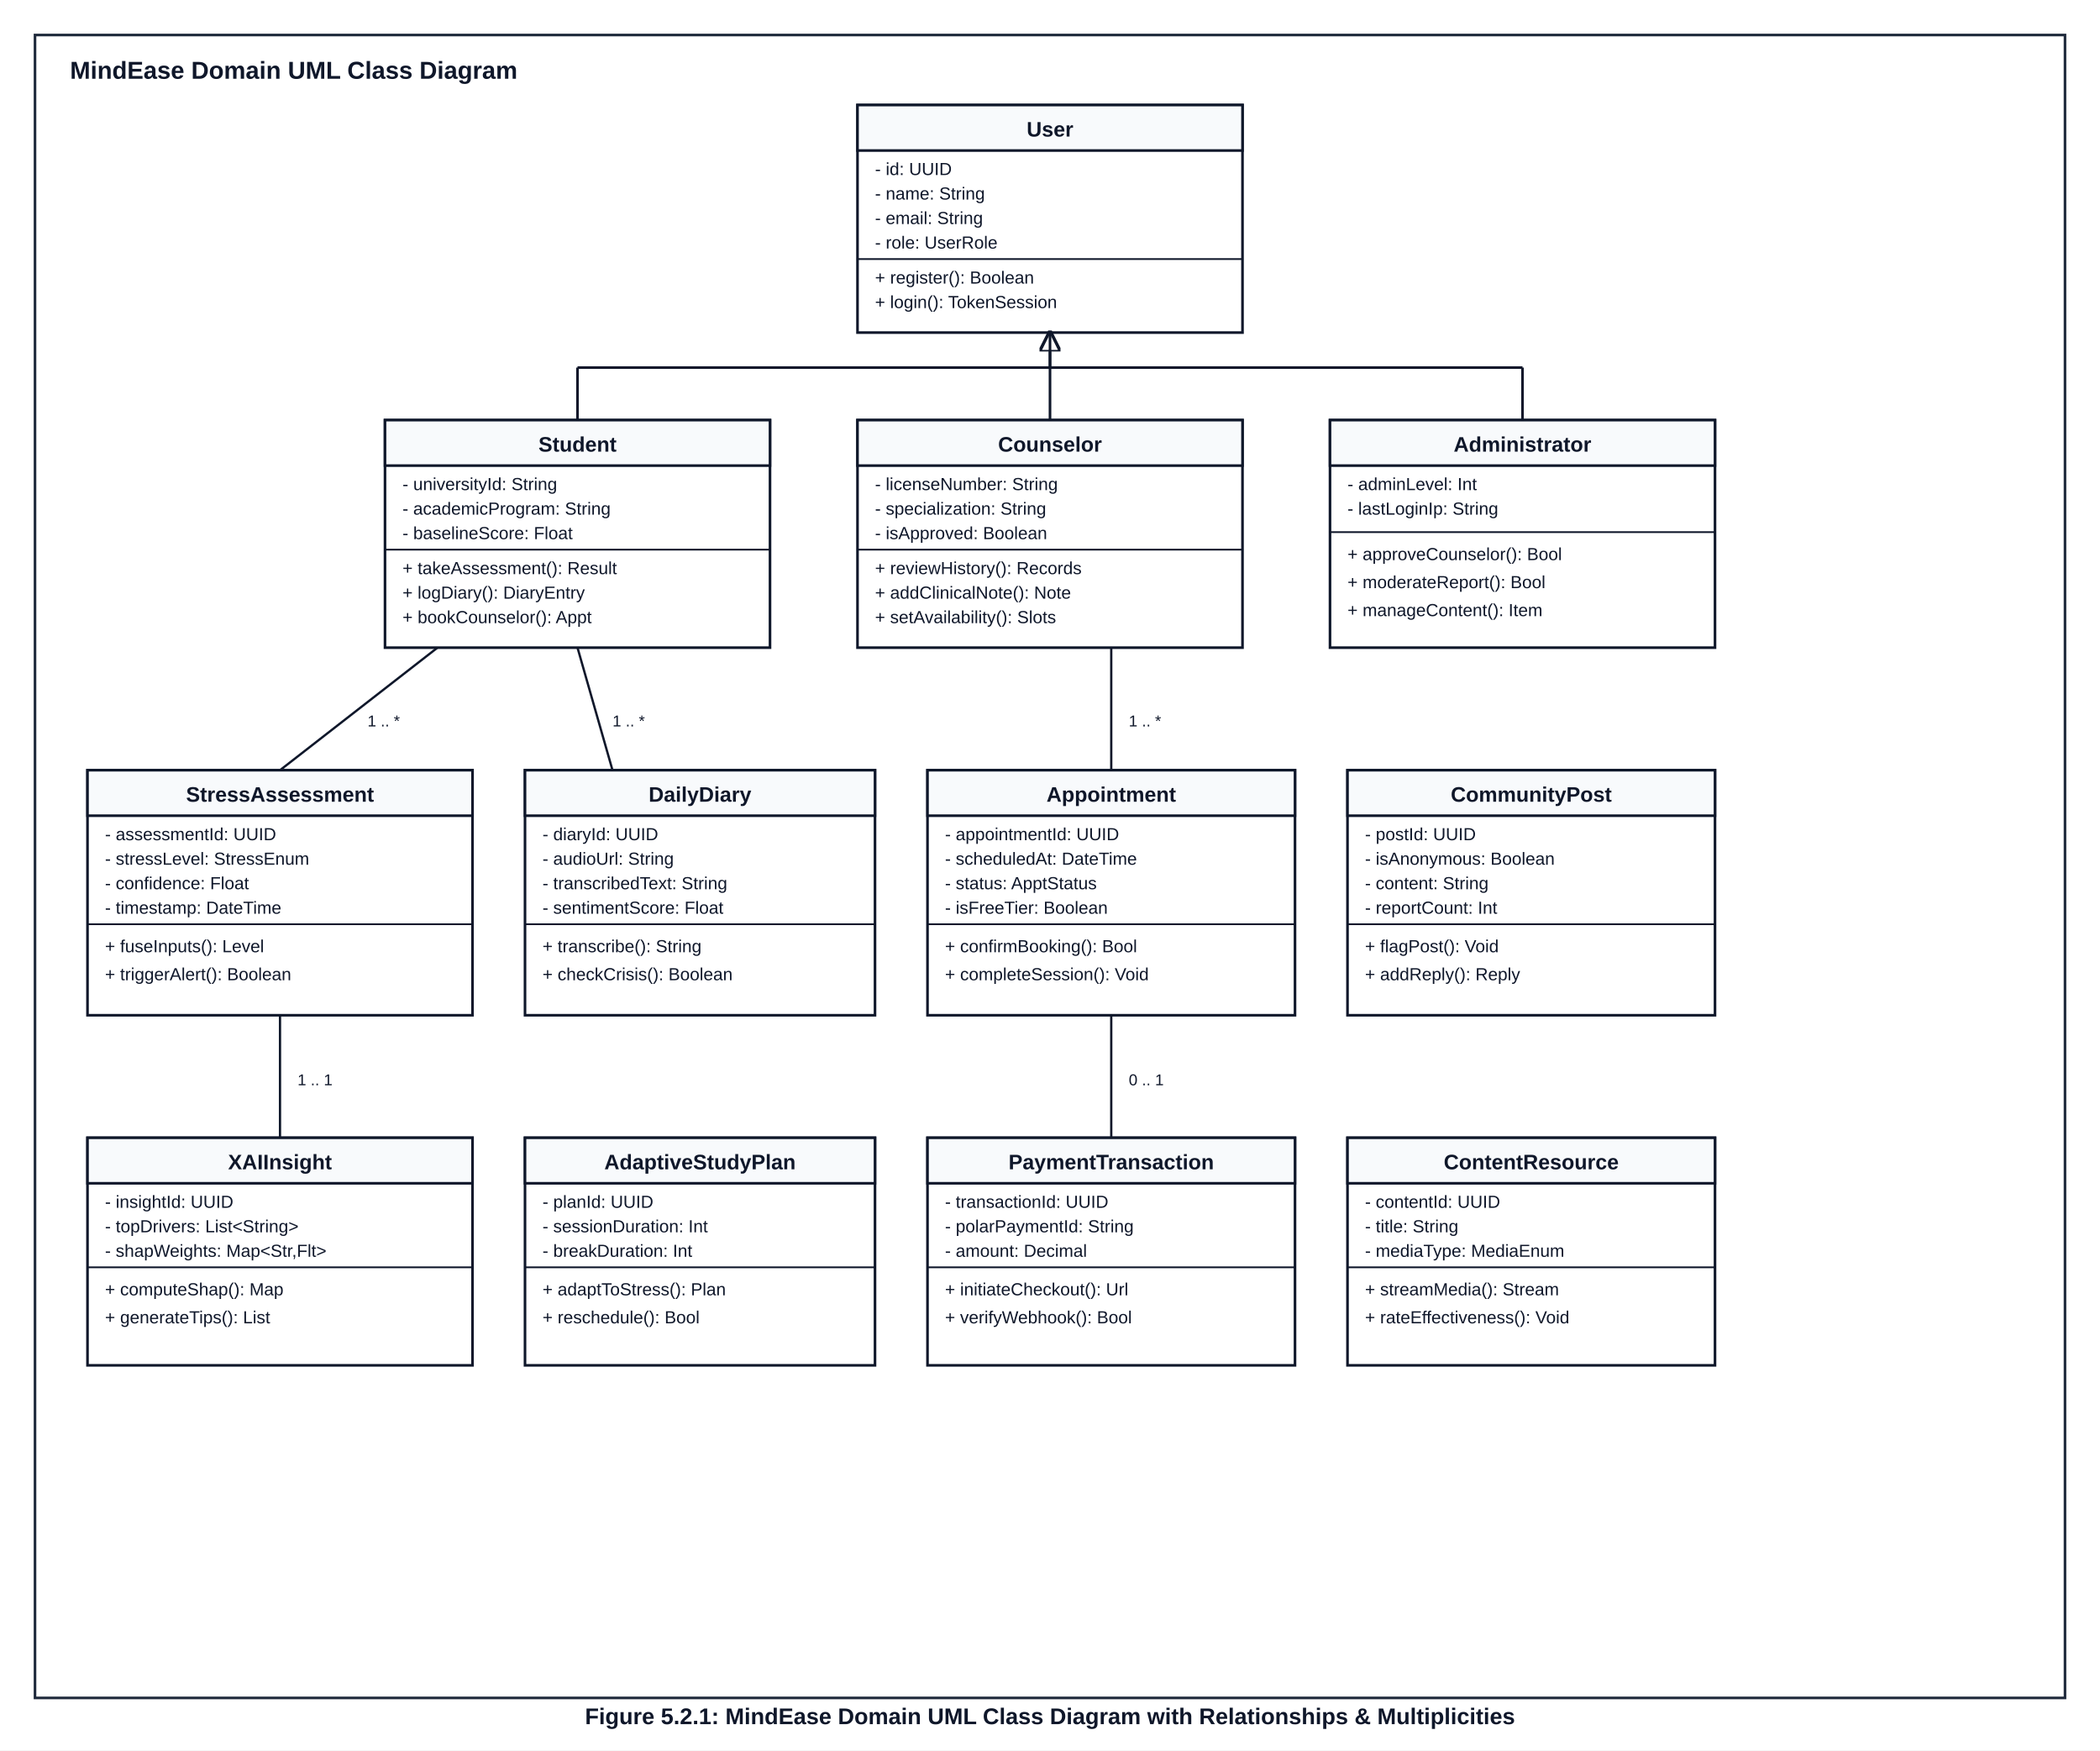
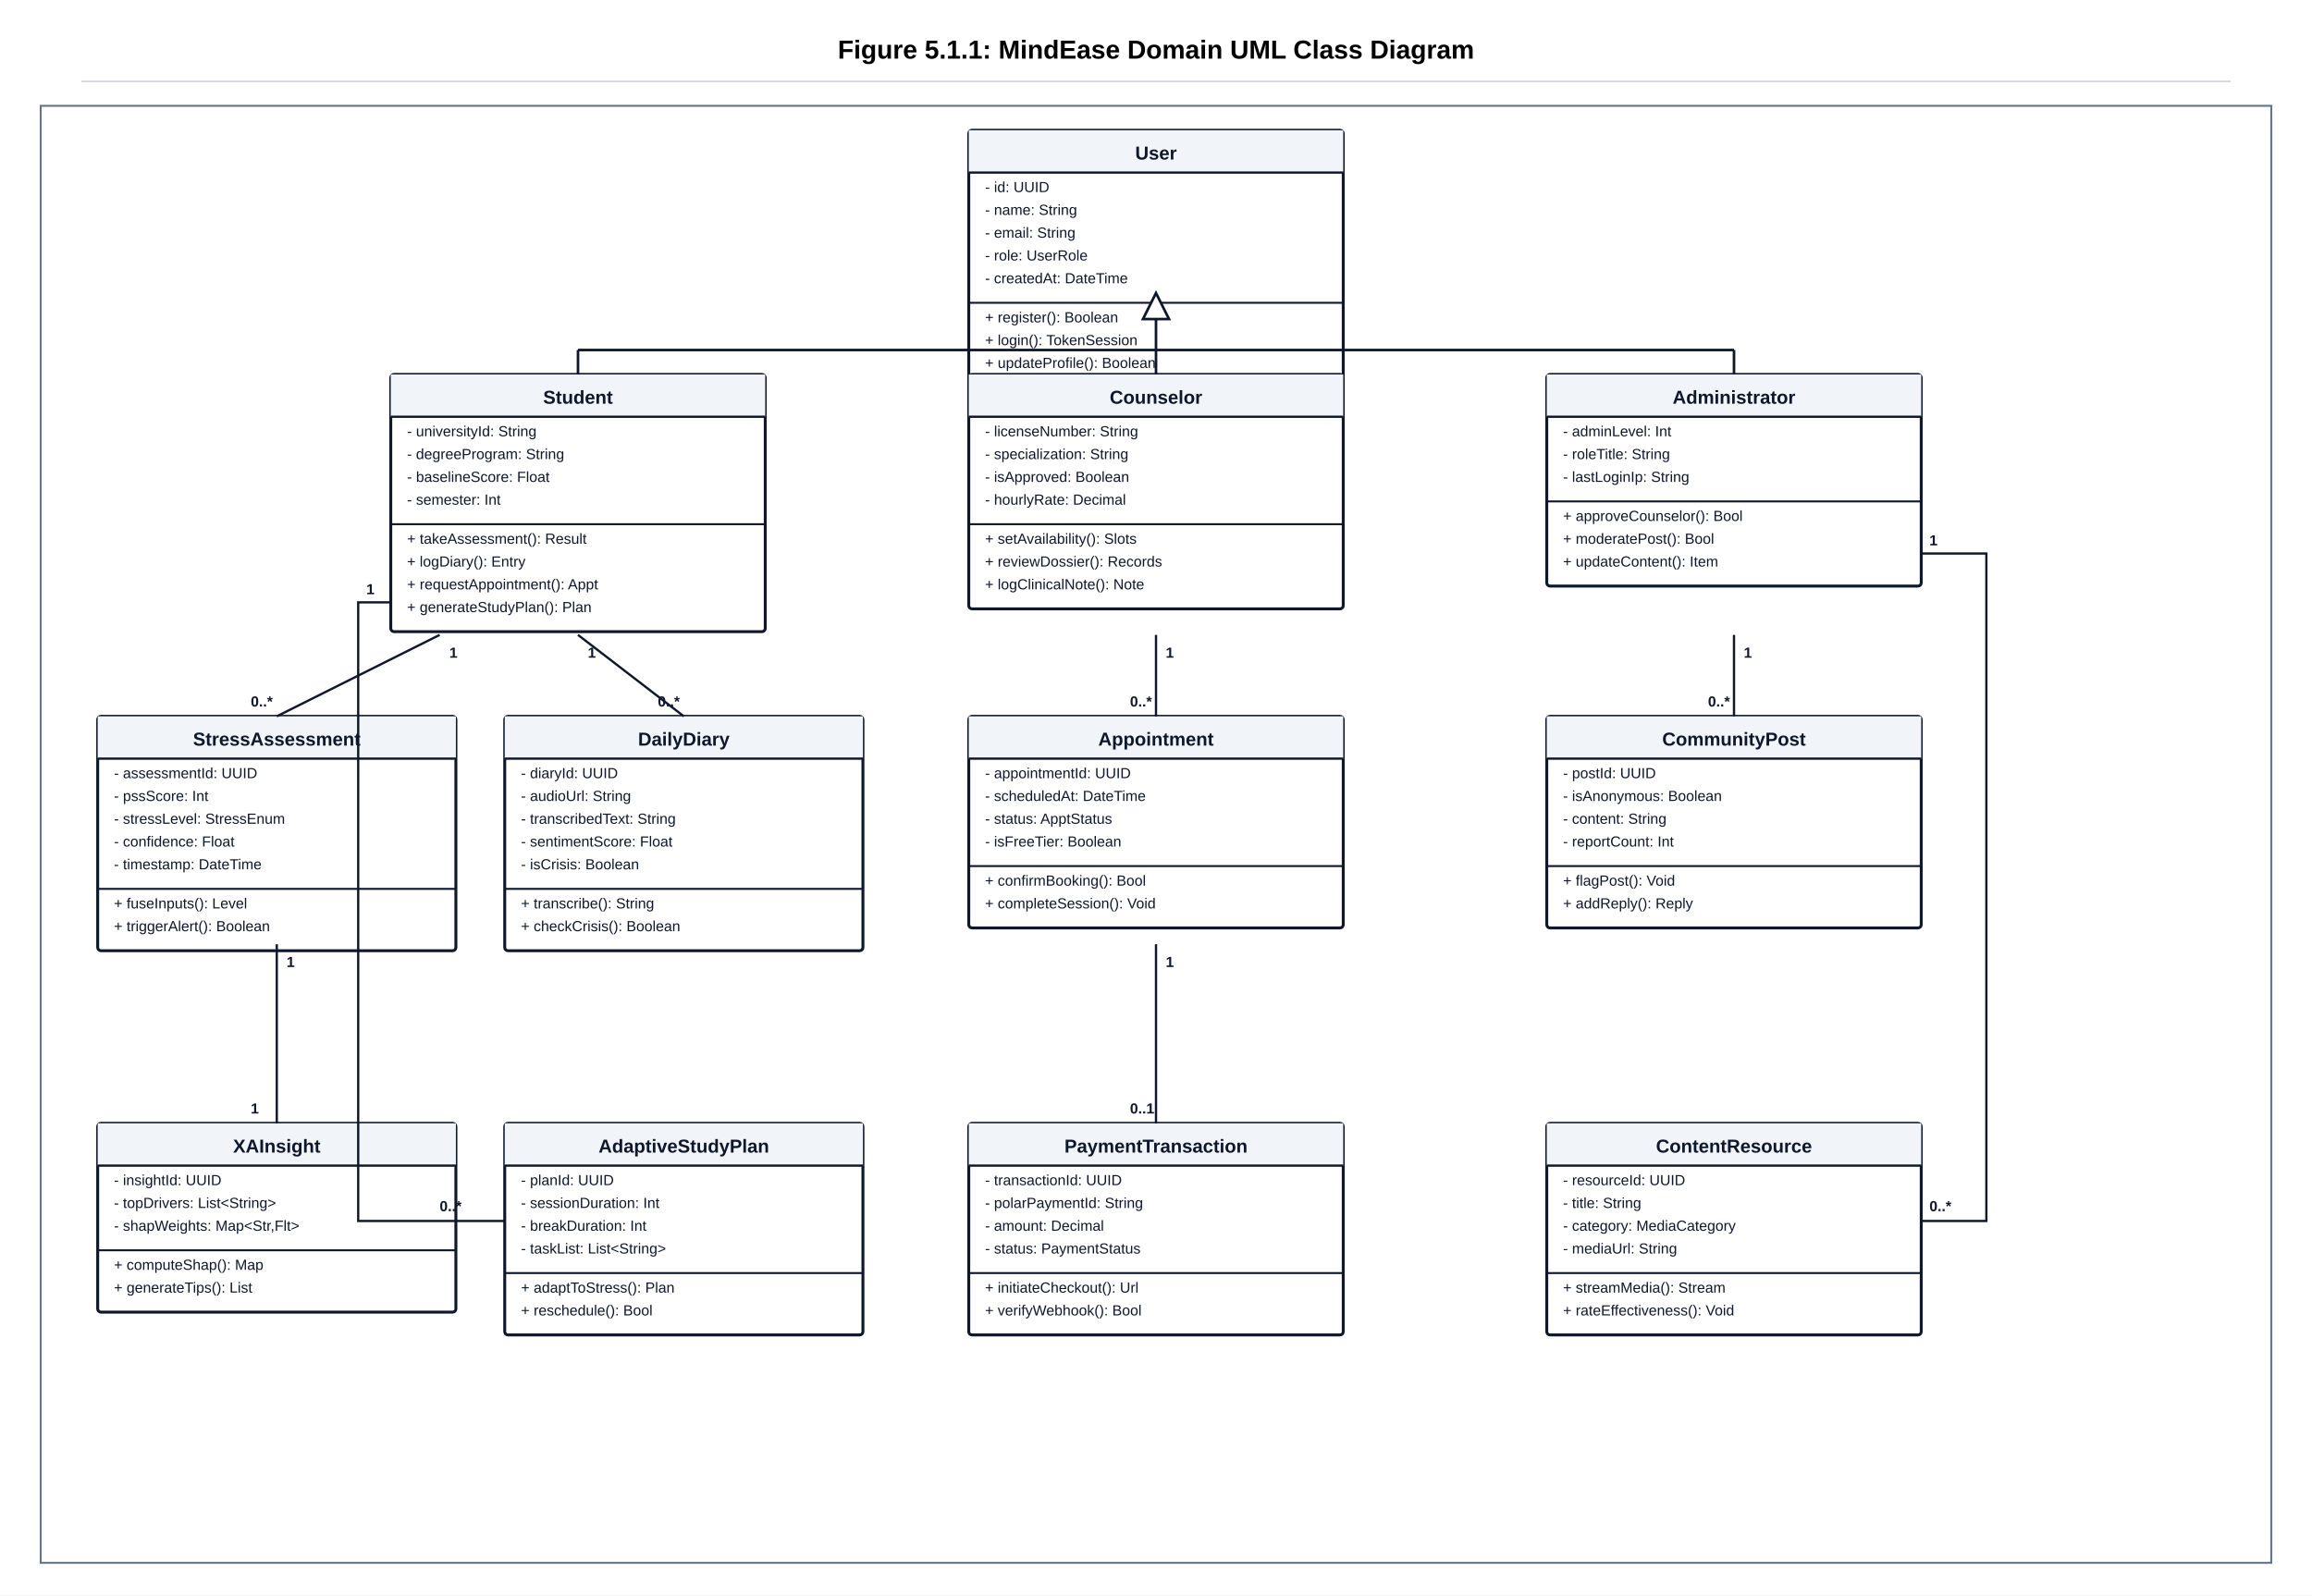
- <svg xmlns="http://www.w3.org/2000/svg" width="1200" height="1000" viewBox="0 0 1200 1000">
-   <defs>
-     <marker id="inheritance" viewBox="0 0 10 10" refX="9" refY="5" markerWidth="8" markerHeight="8" orient="auto">
-       <path d="M 0 0 L 10 5 L 0 10 z" fill="#ffffff" stroke="#0f172a" stroke-width="1.5" />
-     </marker>
-     <marker id="arrow" viewBox="0 0 10 10" refX="9" refY="5" markerWidth="6" markerHeight="6" orient="auto">
-       <path d="M 0 0 L 10 5 L 0 10 z" fill="#0f172a" />
-     </marker>
-   </defs>
-   <rect width="1200" height="1000" fill="#ffffff" />
-   <rect x="20" y="20" width="1160" height="950" fill="none" stroke="#1e293b" stroke-width="1.5" />
-   <text x="40" y="45" font-family="Arial, sans-serif" font-size="14" font-weight="bold" fill="#0f172a">MindEase Domain UML Class Diagram</text>
-   <rect x="490" y="60" width="220" height="130" fill="#ffffff" stroke="#0f172a" stroke-width="1.5" />
-   <rect x="490" y="60" width="220" height="26" fill="#f8fafc" stroke="#0f172a" stroke-width="1.5" />
-   <text x="600" y="78" font-family="Arial, sans-serif" font-size="12" font-weight="bold" fill="#0f172a" text-anchor="middle">User</text>
-   <text x="500" y="100" font-family="Arial, sans-serif" font-size="10" fill="#0f172a">- id: UUID</text>
-   <text x="500" y="114" font-family="Arial, sans-serif" font-size="10" fill="#0f172a">- name: String</text>
-   <text x="500" y="128" font-family="Arial, sans-serif" font-size="10" fill="#0f172a">- email: String</text>
-   <text x="500" y="142" font-family="Arial, sans-serif" font-size="10" fill="#0f172a">- role: UserRole</text>
-   <line x1="490" y1="148" x2="710" y2="148" stroke="#0f172a" stroke-width="1" />
-   <text x="500" y="162" font-family="Arial, sans-serif" font-size="10" fill="#0f172a">+ register(): Boolean</text>
-   <text x="500" y="176" font-family="Arial, sans-serif" font-size="10" fill="#0f172a">+ login(): TokenSession</text>
-   <rect x="220" y="240" width="220" height="130" fill="#ffffff" stroke="#0f172a" stroke-width="1.5" />
-   <rect x="220" y="240" width="220" height="26" fill="#f8fafc" stroke="#0f172a" stroke-width="1.5" />
-   <text x="330" y="258" font-family="Arial, sans-serif" font-size="12" font-weight="bold" fill="#0f172a" text-anchor="middle">Student</text>
-   <text x="230" y="280" font-family="Arial, sans-serif" font-size="10" fill="#0f172a">- universityId: String</text>
-   <text x="230" y="294" font-family="Arial, sans-serif" font-size="10" fill="#0f172a">- academicProgram: String</text>
-   <text x="230" y="308" font-family="Arial, sans-serif" font-size="10" fill="#0f172a">- baselineScore: Float</text>
-   <line x1="220" y1="314" x2="440" y2="314" stroke="#0f172a" stroke-width="1" />
-   <text x="230" y="328" font-family="Arial, sans-serif" font-size="10" fill="#0f172a">+ takeAssessment(): Result</text>
-   <text x="230" y="342" font-family="Arial, sans-serif" font-size="10" fill="#0f172a">+ logDiary(): DiaryEntry</text>
-   <text x="230" y="356" font-family="Arial, sans-serif" font-size="10" fill="#0f172a">+ bookCounselor(): Appt</text>
-   <rect x="490" y="240" width="220" height="130" fill="#ffffff" stroke="#0f172a" stroke-width="1.5" />
-   <rect x="490" y="240" width="220" height="26" fill="#f8fafc" stroke="#0f172a" stroke-width="1.5" />
-   <text x="600" y="258" font-family="Arial, sans-serif" font-size="12" font-weight="bold" fill="#0f172a" text-anchor="middle">Counselor</text>
-   <text x="500" y="280" font-family="Arial, sans-serif" font-size="10" fill="#0f172a">- licenseNumber: String</text>
-   <text x="500" y="294" font-family="Arial, sans-serif" font-size="10" fill="#0f172a">- specialization: String</text>
-   <text x="500" y="308" font-family="Arial, sans-serif" font-size="10" fill="#0f172a">- isApproved: Boolean</text>
-   <line x1="490" y1="314" x2="710" y2="314" stroke="#0f172a" stroke-width="1" />
-   <text x="500" y="328" font-family="Arial, sans-serif" font-size="10" fill="#0f172a">+ reviewHistory(): Records</text>
-   <text x="500" y="342" font-family="Arial, sans-serif" font-size="10" fill="#0f172a">+ addClinicalNote(): Note</text>
-   <text x="500" y="356" font-family="Arial, sans-serif" font-size="10" fill="#0f172a">+ setAvailability(): Slots</text>
-   <rect x="760" y="240" width="220" height="130" fill="#ffffff" stroke="#0f172a" stroke-width="1.5" />
-   <rect x="760" y="240" width="220" height="26" fill="#f8fafc" stroke="#0f172a" stroke-width="1.5" />
-   <text x="870" y="258" font-family="Arial, sans-serif" font-size="12" font-weight="bold" fill="#0f172a" text-anchor="middle">Administrator</text>
-   <text x="770" y="280" font-family="Arial, sans-serif" font-size="10" fill="#0f172a">- adminLevel: Int</text>
-   <text x="770" y="294" font-family="Arial, sans-serif" font-size="10" fill="#0f172a">- lastLoginIp: String</text>
-   <line x1="760" y1="304" x2="980" y2="304" stroke="#0f172a" stroke-width="1" />
-   <text x="770" y="320" font-family="Arial, sans-serif" font-size="10" fill="#0f172a">+ approveCounselor(): Bool</text>
-   <text x="770" y="336" font-family="Arial, sans-serif" font-size="10" fill="#0f172a">+ moderateReport(): Bool</text>
-   <text x="770" y="352" font-family="Arial, sans-serif" font-size="10" fill="#0f172a">+ manageContent(): Item</text>
-   <line x1="330" y1="240" x2="330" y2="210" stroke="#0f172a" stroke-width="1.5" />
-   <line x1="330" y1="210" x2="600" y2="210" stroke="#0f172a" stroke-width="1.5" />
-   <line x1="600" y1="210" x2="600" y2="190" stroke="#0f172a" stroke-width="1.5" marker-end="url(#inheritance)" />
-   <line x1="600" y1="240" x2="600" y2="190" stroke="#0f172a" stroke-width="1.5" />
-   <line x1="870" y1="240" x2="870" y2="210" stroke="#0f172a" stroke-width="1.5" />
-   <line x1="870" y1="210" x2="600" y2="210" stroke="#0f172a" stroke-width="1.5" />
-   <rect x="50" y="440" width="220" height="140" fill="#ffffff" stroke="#0f172a" stroke-width="1.5" />
-   <rect x="50" y="440" width="220" height="26" fill="#f8fafc" stroke="#0f172a" stroke-width="1.5" />
-   <text x="160" y="458" font-family="Arial, sans-serif" font-size="12" font-weight="bold" fill="#0f172a" text-anchor="middle">StressAssessment</text>
-   <text x="60" y="480" font-family="Arial, sans-serif" font-size="10" fill="#0f172a">- assessmentId: UUID</text>
-   <text x="60" y="494" font-family="Arial, sans-serif" font-size="10" fill="#0f172a">- stressLevel: StressEnum</text>
-   <text x="60" y="508" font-family="Arial, sans-serif" font-size="10" fill="#0f172a">- confidence: Float</text>
-   <text x="60" y="522" font-family="Arial, sans-serif" font-size="10" fill="#0f172a">- timestamp: DateTime</text>
-   <line x1="50" y1="528" x2="270" y2="528" stroke="#0f172a" stroke-width="1" />
-   <text x="60" y="544" font-family="Arial, sans-serif" font-size="10" fill="#0f172a">+ fuseInputs(): Level</text>
-   <text x="60" y="560" font-family="Arial, sans-serif" font-size="10" fill="#0f172a">+ triggerAlert(): Boolean</text>
-   <rect x="50" y="650" width="220" height="130" fill="#ffffff" stroke="#0f172a" stroke-width="1.5" />
-   <rect x="50" y="650" width="220" height="26" fill="#f8fafc" stroke="#0f172a" stroke-width="1.5" />
-   <text x="160" y="668" font-family="Arial, sans-serif" font-size="12" font-weight="bold" fill="#0f172a" text-anchor="middle">XAIInsight</text>
-   <text x="60" y="690" font-family="Arial, sans-serif" font-size="10" fill="#0f172a">- insightId: UUID</text>
-   <text x="60" y="704" font-family="Arial, sans-serif" font-size="10" fill="#0f172a">- topDrivers: List&lt;String&gt;</text>
-   <text x="60" y="718" font-family="Arial, sans-serif" font-size="10" fill="#0f172a">- shapWeights: Map&lt;Str,Flt&gt;</text>
-   <line x1="50" y1="724" x2="270" y2="724" stroke="#0f172a" stroke-width="1" />
-   <text x="60" y="740" font-family="Arial, sans-serif" font-size="10" fill="#0f172a">+ computeShap(): Map</text>
-   <text x="60" y="756" font-family="Arial, sans-serif" font-size="10" fill="#0f172a">+ generateTips(): List</text>
-   <rect x="300" y="440" width="200" height="140" fill="#ffffff" stroke="#0f172a" stroke-width="1.5" />
-   <rect x="300" y="440" width="200" height="26" fill="#f8fafc" stroke="#0f172a" stroke-width="1.5" />
-   <text x="400" y="458" font-family="Arial, sans-serif" font-size="12" font-weight="bold" fill="#0f172a" text-anchor="middle">DailyDiary</text>
-   <text x="310" y="480" font-family="Arial, sans-serif" font-size="10" fill="#0f172a">- diaryId: UUID</text>
-   <text x="310" y="494" font-family="Arial, sans-serif" font-size="10" fill="#0f172a">- audioUrl: String</text>
-   <text x="310" y="508" font-family="Arial, sans-serif" font-size="10" fill="#0f172a">- transcribedText: String</text>
-   <text x="310" y="522" font-family="Arial, sans-serif" font-size="10" fill="#0f172a">- sentimentScore: Float</text>
-   <line x1="300" y1="528" x2="500" y2="528" stroke="#0f172a" stroke-width="1" />
-   <text x="310" y="544" font-family="Arial, sans-serif" font-size="10" fill="#0f172a">+ transcribe(): String</text>
-   <text x="310" y="560" font-family="Arial, sans-serif" font-size="10" fill="#0f172a">+ checkCrisis(): Boolean</text>
-   <rect x="300" y="650" width="200" height="130" fill="#ffffff" stroke="#0f172a" stroke-width="1.5" />
-   <rect x="300" y="650" width="200" height="26" fill="#f8fafc" stroke="#0f172a" stroke-width="1.5" />
-   <text x="400" y="668" font-family="Arial, sans-serif" font-size="12" font-weight="bold" fill="#0f172a" text-anchor="middle">AdaptiveStudyPlan</text>
-   <text x="310" y="690" font-family="Arial, sans-serif" font-size="10" fill="#0f172a">- planId: UUID</text>
-   <text x="310" y="704" font-family="Arial, sans-serif" font-size="10" fill="#0f172a">- sessionDuration: Int</text>
-   <text x="310" y="718" font-family="Arial, sans-serif" font-size="10" fill="#0f172a">- breakDuration: Int</text>
-   <line x1="300" y1="724" x2="500" y2="724" stroke="#0f172a" stroke-width="1" />
-   <text x="310" y="740" font-family="Arial, sans-serif" font-size="10" fill="#0f172a">+ adaptToStress(): Plan</text>
-   <text x="310" y="756" font-family="Arial, sans-serif" font-size="10" fill="#0f172a">+ reschedule(): Bool</text>
-   <rect x="530" y="440" width="210" height="140" fill="#ffffff" stroke="#0f172a" stroke-width="1.5" />
-   <rect x="530" y="440" width="210" height="26" fill="#f8fafc" stroke="#0f172a" stroke-width="1.5" />
-   <text x="635" y="458" font-family="Arial, sans-serif" font-size="12" font-weight="bold" fill="#0f172a" text-anchor="middle">Appointment</text>
-   <text x="540" y="480" font-family="Arial, sans-serif" font-size="10" fill="#0f172a">- appointmentId: UUID</text>
-   <text x="540" y="494" font-family="Arial, sans-serif" font-size="10" fill="#0f172a">- scheduledAt: DateTime</text>
-   <text x="540" y="508" font-family="Arial, sans-serif" font-size="10" fill="#0f172a">- status: ApptStatus</text>
-   <text x="540" y="522" font-family="Arial, sans-serif" font-size="10" fill="#0f172a">- isFreeTier: Boolean</text>
-   <line x1="530" y1="528" x2="740" y2="528" stroke="#0f172a" stroke-width="1" />
-   <text x="540" y="544" font-family="Arial, sans-serif" font-size="10" fill="#0f172a">+ confirmBooking(): Bool</text>
-   <text x="540" y="560" font-family="Arial, sans-serif" font-size="10" fill="#0f172a">+ completeSession(): Void</text>
-   <rect x="530" y="650" width="210" height="130" fill="#ffffff" stroke="#0f172a" stroke-width="1.5" />
-   <rect x="530" y="650" width="210" height="26" fill="#f8fafc" stroke="#0f172a" stroke-width="1.5" />
-   <text x="635" y="668" font-family="Arial, sans-serif" font-size="12" font-weight="bold" fill="#0f172a" text-anchor="middle">PaymentTransaction</text>
-   <text x="540" y="690" font-family="Arial, sans-serif" font-size="10" fill="#0f172a">- transactionId: UUID</text>
-   <text x="540" y="704" font-family="Arial, sans-serif" font-size="10" fill="#0f172a">- polarPaymentId: String</text>
-   <text x="540" y="718" font-family="Arial, sans-serif" font-size="10" fill="#0f172a">- amount: Decimal</text>
-   <line x1="530" y1="724" x2="740" y2="724" stroke="#0f172a" stroke-width="1" />
-   <text x="540" y="740" font-family="Arial, sans-serif" font-size="10" fill="#0f172a">+ initiateCheckout(): Url</text>
-   <text x="540" y="756" font-family="Arial, sans-serif" font-size="10" fill="#0f172a">+ verifyWebhook(): Bool</text>
-   <rect x="770" y="440" width="210" height="140" fill="#ffffff" stroke="#0f172a" stroke-width="1.5" />
-   <rect x="770" y="440" width="210" height="26" fill="#f8fafc" stroke="#0f172a" stroke-width="1.5" />
-   <text x="875" y="458" font-family="Arial, sans-serif" font-size="12" font-weight="bold" fill="#0f172a" text-anchor="middle">CommunityPost</text>
-   <text x="780" y="480" font-family="Arial, sans-serif" font-size="10" fill="#0f172a">- postId: UUID</text>
-   <text x="780" y="494" font-family="Arial, sans-serif" font-size="10" fill="#0f172a">- isAnonymous: Boolean</text>
-   <text x="780" y="508" font-family="Arial, sans-serif" font-size="10" fill="#0f172a">- content: String</text>
-   <text x="780" y="522" font-family="Arial, sans-serif" font-size="10" fill="#0f172a">- reportCount: Int</text>
-   <line x1="770" y1="528" x2="980" y2="528" stroke="#0f172a" stroke-width="1" />
-   <text x="780" y="544" font-family="Arial, sans-serif" font-size="10" fill="#0f172a">+ flagPost(): Void</text>
-   <text x="780" y="560" font-family="Arial, sans-serif" font-size="10" fill="#0f172a">+ addReply(): Reply</text>
-   <rect x="770" y="650" width="210" height="130" fill="#ffffff" stroke="#0f172a" stroke-width="1.5" />
-   <rect x="770" y="650" width="210" height="26" fill="#f8fafc" stroke="#0f172a" stroke-width="1.5" />
-   <text x="875" y="668" font-family="Arial, sans-serif" font-size="12" font-weight="bold" fill="#0f172a" text-anchor="middle">ContentResource</text>
-   <text x="780" y="690" font-family="Arial, sans-serif" font-size="10" fill="#0f172a">- contentId: UUID</text>
-   <text x="780" y="704" font-family="Arial, sans-serif" font-size="10" fill="#0f172a">- title: String</text>
-   <text x="780" y="718" font-family="Arial, sans-serif" font-size="10" fill="#0f172a">- mediaType: MediaEnum</text>
-   <line x1="770" y1="724" x2="980" y2="724" stroke="#0f172a" stroke-width="1" />
-   <text x="780" y="740" font-family="Arial, sans-serif" font-size="10" fill="#0f172a">+ streamMedia(): Stream</text>
-   <text x="780" y="756" font-family="Arial, sans-serif" font-size="10" fill="#0f172a">+ rateEffectiveness(): Void</text>
-   <line x1="250" y1="370" x2="160" y2="440" stroke="#0f172a" stroke-width="1.3" />
-   <text x="210" y="415" font-family="Arial, sans-serif" font-size="9" fill="#0f172a">1 .. *</text>
-   <line x1="160" y1="580" x2="160" y2="650" stroke="#0f172a" stroke-width="1.3" />
-   <text x="170" y="620" font-family="Arial, sans-serif" font-size="9" fill="#0f172a">1 .. 1</text>
-   <line x1="330" y1="370" x2="350" y2="440" stroke="#0f172a" stroke-width="1.3" />
-   <text x="350" y="415" font-family="Arial, sans-serif" font-size="9" fill="#0f172a">1 .. *</text>
-   <line x1="635" y1="370" x2="635" y2="440" stroke="#0f172a" stroke-width="1.3" />
-   <text x="645" y="415" font-family="Arial, sans-serif" font-size="9" fill="#0f172a">1 .. *</text>
-   <line x1="635" y1="580" x2="635" y2="650" stroke="#0f172a" stroke-width="1.3" />
-   <text x="645" y="620" font-family="Arial, sans-serif" font-size="9" fill="#0f172a">0 .. 1</text>
-   <text x="600.0" y="985" font-family="Arial, sans-serif" font-size="13" font-weight="bold" fill="#0f172a" text-anchor="middle">Figure 5.2.1: MindEase Domain UML Class Diagram with Relationships &amp; Multiplicities</text>
+ <svg xmlns="http://www.w3.org/2000/svg" width="1420" height="980" viewBox="0 0 1420 980">
+   <rect width="1420" height="980" fill="#ffffff" />
+   <text x="710.0" y="36" font-family="Arial, sans-serif" font-size="16" font-weight="bold" fill="#000000" text-anchor="middle">Figure 5.1.1: MindEase Domain UML Class Diagram</text>
+   <line x1="50" y1="50" x2="1370" y2="50" stroke="#d1d5db" stroke-width="1" />
+   <rect x="25" y="65" width="1370" height="895" fill="none" stroke="#64748b" stroke-width="1.2" />
+   <rect x="595" y="80" width="230" height="158" fill="#ffffff" stroke="#0f172a" stroke-width="1.8" rx="2" />
+   <rect x="595" y="80" width="230" height="26" fill="#f1f5f9" />
+   <text x="710.0" y="98" font-family="Arial, sans-serif" font-size="11.5" font-weight="bold" fill="#0f172a" text-anchor="middle">User</text>
+   <line x1="595" y1="106" x2="825" y2="106" stroke="#0f172a" stroke-width="1.4" />
+   <text x="605" y="118" font-family="Arial, sans-serif" font-size="9" fill="#0f172a">- id: UUID</text>
+   <text x="605" y="132" font-family="Arial, sans-serif" font-size="9" fill="#0f172a">- name: String</text>
+   <text x="605" y="146" font-family="Arial, sans-serif" font-size="9" fill="#0f172a">- email: String</text>
+   <text x="605" y="160" font-family="Arial, sans-serif" font-size="9" fill="#0f172a">- role: UserRole</text>
+   <text x="605" y="174" font-family="Arial, sans-serif" font-size="9" fill="#0f172a">- createdAt: DateTime</text>
+   <line x1="595" y1="186" x2="825" y2="186" stroke="#0f172a" stroke-width="1.2" />
+   <text x="605" y="198" font-family="Arial, sans-serif" font-size="9" fill="#0f172a">+ register(): Boolean</text>
+   <text x="605" y="212" font-family="Arial, sans-serif" font-size="9" fill="#0f172a">+ login(): TokenSession</text>
+   <text x="605" y="226" font-family="Arial, sans-serif" font-size="9" fill="#0f172a">+ updateProfile(): Boolean</text>
+   <rect x="240" y="230" width="230" height="158" fill="#ffffff" stroke="#0f172a" stroke-width="1.8" rx="2" />
+   <rect x="240" y="230" width="230" height="26" fill="#f1f5f9" />
+   <text x="355.0" y="248" font-family="Arial, sans-serif" font-size="11.5" font-weight="bold" fill="#0f172a" text-anchor="middle">Student</text>
+   <line x1="240" y1="256" x2="470" y2="256" stroke="#0f172a" stroke-width="1.4" />
+   <text x="250" y="268" font-family="Arial, sans-serif" font-size="9" fill="#0f172a">- universityId: String</text>
+   <text x="250" y="282" font-family="Arial, sans-serif" font-size="9" fill="#0f172a">- degreeProgram: String</text>
+   <text x="250" y="296" font-family="Arial, sans-serif" font-size="9" fill="#0f172a">- baselineScore: Float</text>
+   <text x="250" y="310" font-family="Arial, sans-serif" font-size="9" fill="#0f172a">- semester: Int</text>
+   <line x1="240" y1="322" x2="470" y2="322" stroke="#0f172a" stroke-width="1.2" />
+   <text x="250" y="334" font-family="Arial, sans-serif" font-size="9" fill="#0f172a">+ takeAssessment(): Result</text>
+   <text x="250" y="348" font-family="Arial, sans-serif" font-size="9" fill="#0f172a">+ logDiary(): Entry</text>
+   <text x="250" y="362" font-family="Arial, sans-serif" font-size="9" fill="#0f172a">+ requestAppointment(): Appt</text>
+   <text x="250" y="376" font-family="Arial, sans-serif" font-size="9" fill="#0f172a">+ generateStudyPlan(): Plan</text>
+   <rect x="595" y="230" width="230" height="144" fill="#ffffff" stroke="#0f172a" stroke-width="1.8" rx="2" />
+   <rect x="595" y="230" width="230" height="26" fill="#f1f5f9" />
+   <text x="710.0" y="248" font-family="Arial, sans-serif" font-size="11.5" font-weight="bold" fill="#0f172a" text-anchor="middle">Counselor</text>
+   <line x1="595" y1="256" x2="825" y2="256" stroke="#0f172a" stroke-width="1.4" />
+   <text x="605" y="268" font-family="Arial, sans-serif" font-size="9" fill="#0f172a">- licenseNumber: String</text>
+   <text x="605" y="282" font-family="Arial, sans-serif" font-size="9" fill="#0f172a">- specialization: String</text>
+   <text x="605" y="296" font-family="Arial, sans-serif" font-size="9" fill="#0f172a">- isApproved: Boolean</text>
+   <text x="605" y="310" font-family="Arial, sans-serif" font-size="9" fill="#0f172a">- hourlyRate: Decimal</text>
+   <line x1="595" y1="322" x2="825" y2="322" stroke="#0f172a" stroke-width="1.2" />
+   <text x="605" y="334" font-family="Arial, sans-serif" font-size="9" fill="#0f172a">+ setAvailability(): Slots</text>
+   <text x="605" y="348" font-family="Arial, sans-serif" font-size="9" fill="#0f172a">+ reviewDossier(): Records</text>
+   <text x="605" y="362" font-family="Arial, sans-serif" font-size="9" fill="#0f172a">+ logClinicalNote(): Note</text>
+   <rect x="950" y="230" width="230" height="130" fill="#ffffff" stroke="#0f172a" stroke-width="1.8" rx="2" />
+   <rect x="950" y="230" width="230" height="26" fill="#f1f5f9" />
+   <text x="1065.0" y="248" font-family="Arial, sans-serif" font-size="11.5" font-weight="bold" fill="#0f172a" text-anchor="middle">Administrator</text>
+   <line x1="950" y1="256" x2="1180" y2="256" stroke="#0f172a" stroke-width="1.4" />
+   <text x="960" y="268" font-family="Arial, sans-serif" font-size="9" fill="#0f172a">- adminLevel: Int</text>
+   <text x="960" y="282" font-family="Arial, sans-serif" font-size="9" fill="#0f172a">- roleTitle: String</text>
+   <text x="960" y="296" font-family="Arial, sans-serif" font-size="9" fill="#0f172a">- lastLoginIp: String</text>
+   <line x1="950" y1="308" x2="1180" y2="308" stroke="#0f172a" stroke-width="1.2" />
+   <text x="960" y="320" font-family="Arial, sans-serif" font-size="9" fill="#0f172a">+ approveCounselor(): Bool</text>
+   <text x="960" y="334" font-family="Arial, sans-serif" font-size="9" fill="#0f172a">+ moderatePost(): Bool</text>
+   <text x="960" y="348" font-family="Arial, sans-serif" font-size="9" fill="#0f172a">+ updateContent(): Item</text>
+   <polygon points="710,180 702,196 718,196" fill="#ffffff" stroke="#0f172a" stroke-width="1.6" />
+   <line x1="710" y1="196" x2="710" y2="215" stroke="#0f172a" stroke-width="1.6" />
+   <line x1="355" y1="215" x2="1065" y2="215" stroke="#0f172a" stroke-width="1.6" />
+   <line x1="355" y1="215" x2="355" y2="230" stroke="#0f172a" stroke-width="1.6" />
+   <line x1="710" y1="215" x2="710" y2="230" stroke="#0f172a" stroke-width="1.6" />
+   <line x1="1065" y1="215" x2="1065" y2="230" stroke="#0f172a" stroke-width="1.6" />
+   <rect x="60" y="440" width="220" height="144" fill="#ffffff" stroke="#0f172a" stroke-width="1.8" rx="2" />
+   <rect x="60" y="440" width="220" height="26" fill="#f1f5f9" />
+   <text x="170.0" y="458" font-family="Arial, sans-serif" font-size="11.5" font-weight="bold" fill="#0f172a" text-anchor="middle">StressAssessment</text>
+   <line x1="60" y1="466" x2="280" y2="466" stroke="#0f172a" stroke-width="1.4" />
+   <text x="70" y="478" font-family="Arial, sans-serif" font-size="9" fill="#0f172a">- assessmentId: UUID</text>
+   <text x="70" y="492" font-family="Arial, sans-serif" font-size="9" fill="#0f172a">- pssScore: Int</text>
+   <text x="70" y="506" font-family="Arial, sans-serif" font-size="9" fill="#0f172a">- stressLevel: StressEnum</text>
+   <text x="70" y="520" font-family="Arial, sans-serif" font-size="9" fill="#0f172a">- confidence: Float</text>
+   <text x="70" y="534" font-family="Arial, sans-serif" font-size="9" fill="#0f172a">- timestamp: DateTime</text>
+   <line x1="60" y1="546" x2="280" y2="546" stroke="#0f172a" stroke-width="1.2" />
+   <text x="70" y="558" font-family="Arial, sans-serif" font-size="9" fill="#0f172a">+ fuseInputs(): Level</text>
+   <text x="70" y="572" font-family="Arial, sans-serif" font-size="9" fill="#0f172a">+ triggerAlert(): Boolean</text>
+   <rect x="310" y="440" width="220" height="144" fill="#ffffff" stroke="#0f172a" stroke-width="1.8" rx="2" />
+   <rect x="310" y="440" width="220" height="26" fill="#f1f5f9" />
+   <text x="420.0" y="458" font-family="Arial, sans-serif" font-size="11.5" font-weight="bold" fill="#0f172a" text-anchor="middle">DailyDiary</text>
+   <line x1="310" y1="466" x2="530" y2="466" stroke="#0f172a" stroke-width="1.4" />
+   <text x="320" y="478" font-family="Arial, sans-serif" font-size="9" fill="#0f172a">- diaryId: UUID</text>
+   <text x="320" y="492" font-family="Arial, sans-serif" font-size="9" fill="#0f172a">- audioUrl: String</text>
+   <text x="320" y="506" font-family="Arial, sans-serif" font-size="9" fill="#0f172a">- transcribedText: String</text>
+   <text x="320" y="520" font-family="Arial, sans-serif" font-size="9" fill="#0f172a">- sentimentScore: Float</text>
+   <text x="320" y="534" font-family="Arial, sans-serif" font-size="9" fill="#0f172a">- isCrisis: Boolean</text>
+   <line x1="310" y1="546" x2="530" y2="546" stroke="#0f172a" stroke-width="1.2" />
+   <text x="320" y="558" font-family="Arial, sans-serif" font-size="9" fill="#0f172a">+ transcribe(): String</text>
+   <text x="320" y="572" font-family="Arial, sans-serif" font-size="9" fill="#0f172a">+ checkCrisis(): Boolean</text>
+   <rect x="595" y="440" width="230" height="130" fill="#ffffff" stroke="#0f172a" stroke-width="1.8" rx="2" />
+   <rect x="595" y="440" width="230" height="26" fill="#f1f5f9" />
+   <text x="710.0" y="458" font-family="Arial, sans-serif" font-size="11.5" font-weight="bold" fill="#0f172a" text-anchor="middle">Appointment</text>
+   <line x1="595" y1="466" x2="825" y2="466" stroke="#0f172a" stroke-width="1.4" />
+   <text x="605" y="478" font-family="Arial, sans-serif" font-size="9" fill="#0f172a">- appointmentId: UUID</text>
+   <text x="605" y="492" font-family="Arial, sans-serif" font-size="9" fill="#0f172a">- scheduledAt: DateTime</text>
+   <text x="605" y="506" font-family="Arial, sans-serif" font-size="9" fill="#0f172a">- status: ApptStatus</text>
+   <text x="605" y="520" font-family="Arial, sans-serif" font-size="9" fill="#0f172a">- isFreeTier: Boolean</text>
+   <line x1="595" y1="532" x2="825" y2="532" stroke="#0f172a" stroke-width="1.2" />
+   <text x="605" y="544" font-family="Arial, sans-serif" font-size="9" fill="#0f172a">+ confirmBooking(): Bool</text>
+   <text x="605" y="558" font-family="Arial, sans-serif" font-size="9" fill="#0f172a">+ completeSession(): Void</text>
+   <rect x="950" y="440" width="230" height="130" fill="#ffffff" stroke="#0f172a" stroke-width="1.8" rx="2" />
+   <rect x="950" y="440" width="230" height="26" fill="#f1f5f9" />
+   <text x="1065.0" y="458" font-family="Arial, sans-serif" font-size="11.5" font-weight="bold" fill="#0f172a" text-anchor="middle">CommunityPost</text>
+   <line x1="950" y1="466" x2="1180" y2="466" stroke="#0f172a" stroke-width="1.4" />
+   <text x="960" y="478" font-family="Arial, sans-serif" font-size="9" fill="#0f172a">- postId: UUID</text>
+   <text x="960" y="492" font-family="Arial, sans-serif" font-size="9" fill="#0f172a">- isAnonymous: Boolean</text>
+   <text x="960" y="506" font-family="Arial, sans-serif" font-size="9" fill="#0f172a">- content: String</text>
+   <text x="960" y="520" font-family="Arial, sans-serif" font-size="9" fill="#0f172a">- reportCount: Int</text>
+   <line x1="950" y1="532" x2="1180" y2="532" stroke="#0f172a" stroke-width="1.2" />
+   <text x="960" y="544" font-family="Arial, sans-serif" font-size="9" fill="#0f172a">+ flagPost(): Void</text>
+   <text x="960" y="558" font-family="Arial, sans-serif" font-size="9" fill="#0f172a">+ addReply(): Reply</text>
+   <rect x="60" y="690" width="220" height="116" fill="#ffffff" stroke="#0f172a" stroke-width="1.8" rx="2" />
+   <rect x="60" y="690" width="220" height="26" fill="#f1f5f9" />
+   <text x="170.0" y="708" font-family="Arial, sans-serif" font-size="11.5" font-weight="bold" fill="#0f172a" text-anchor="middle">XAInsight</text>
+   <line x1="60" y1="716" x2="280" y2="716" stroke="#0f172a" stroke-width="1.4" />
+   <text x="70" y="728" font-family="Arial, sans-serif" font-size="9" fill="#0f172a">- insightId: UUID</text>
+   <text x="70" y="742" font-family="Arial, sans-serif" font-size="9" fill="#0f172a">- topDrivers: List&lt;String&gt;</text>
+   <text x="70" y="756" font-family="Arial, sans-serif" font-size="9" fill="#0f172a">- shapWeights: Map&lt;Str,Flt&gt;</text>
+   <line x1="60" y1="768" x2="280" y2="768" stroke="#0f172a" stroke-width="1.2" />
+   <text x="70" y="780" font-family="Arial, sans-serif" font-size="9" fill="#0f172a">+ computeShap(): Map</text>
+   <text x="70" y="794" font-family="Arial, sans-serif" font-size="9" fill="#0f172a">+ generateTips(): List</text>
+   <rect x="310" y="690" width="220" height="130" fill="#ffffff" stroke="#0f172a" stroke-width="1.8" rx="2" />
+   <rect x="310" y="690" width="220" height="26" fill="#f1f5f9" />
+   <text x="420.0" y="708" font-family="Arial, sans-serif" font-size="11.5" font-weight="bold" fill="#0f172a" text-anchor="middle">AdaptiveStudyPlan</text>
+   <line x1="310" y1="716" x2="530" y2="716" stroke="#0f172a" stroke-width="1.4" />
+   <text x="320" y="728" font-family="Arial, sans-serif" font-size="9" fill="#0f172a">- planId: UUID</text>
+   <text x="320" y="742" font-family="Arial, sans-serif" font-size="9" fill="#0f172a">- sessionDuration: Int</text>
+   <text x="320" y="756" font-family="Arial, sans-serif" font-size="9" fill="#0f172a">- breakDuration: Int</text>
+   <text x="320" y="770" font-family="Arial, sans-serif" font-size="9" fill="#0f172a">- taskList: List&lt;String&gt;</text>
+   <line x1="310" y1="782" x2="530" y2="782" stroke="#0f172a" stroke-width="1.2" />
+   <text x="320" y="794" font-family="Arial, sans-serif" font-size="9" fill="#0f172a">+ adaptToStress(): Plan</text>
+   <text x="320" y="808" font-family="Arial, sans-serif" font-size="9" fill="#0f172a">+ reschedule(): Bool</text>
+   <rect x="595" y="690" width="230" height="130" fill="#ffffff" stroke="#0f172a" stroke-width="1.8" rx="2" />
+   <rect x="595" y="690" width="230" height="26" fill="#f1f5f9" />
+   <text x="710.0" y="708" font-family="Arial, sans-serif" font-size="11.5" font-weight="bold" fill="#0f172a" text-anchor="middle">PaymentTransaction</text>
+   <line x1="595" y1="716" x2="825" y2="716" stroke="#0f172a" stroke-width="1.4" />
+   <text x="605" y="728" font-family="Arial, sans-serif" font-size="9" fill="#0f172a">- transactionId: UUID</text>
+   <text x="605" y="742" font-family="Arial, sans-serif" font-size="9" fill="#0f172a">- polarPaymentId: String</text>
+   <text x="605" y="756" font-family="Arial, sans-serif" font-size="9" fill="#0f172a">- amount: Decimal</text>
+   <text x="605" y="770" font-family="Arial, sans-serif" font-size="9" fill="#0f172a">- status: PaymentStatus</text>
+   <line x1="595" y1="782" x2="825" y2="782" stroke="#0f172a" stroke-width="1.2" />
+   <text x="605" y="794" font-family="Arial, sans-serif" font-size="9" fill="#0f172a">+ initiateCheckout(): Url</text>
+   <text x="605" y="808" font-family="Arial, sans-serif" font-size="9" fill="#0f172a">+ verifyWebhook(): Bool</text>
+   <rect x="950" y="690" width="230" height="130" fill="#ffffff" stroke="#0f172a" stroke-width="1.8" rx="2" />
+   <rect x="950" y="690" width="230" height="26" fill="#f1f5f9" />
+   <text x="1065.0" y="708" font-family="Arial, sans-serif" font-size="11.5" font-weight="bold" fill="#0f172a" text-anchor="middle">ContentResource</text>
+   <line x1="950" y1="716" x2="1180" y2="716" stroke="#0f172a" stroke-width="1.4" />
+   <text x="960" y="728" font-family="Arial, sans-serif" font-size="9" fill="#0f172a">- resourceId: UUID</text>
+   <text x="960" y="742" font-family="Arial, sans-serif" font-size="9" fill="#0f172a">- title: String</text>
+   <text x="960" y="756" font-family="Arial, sans-serif" font-size="9" fill="#0f172a">- category: MediaCategory</text>
+   <text x="960" y="770" font-family="Arial, sans-serif" font-size="9" fill="#0f172a">- mediaUrl: String</text>
+   <line x1="950" y1="782" x2="1180" y2="782" stroke="#0f172a" stroke-width="1.2" />
+   <text x="960" y="794" font-family="Arial, sans-serif" font-size="9" fill="#0f172a">+ streamMedia(): Stream</text>
+   <text x="960" y="808" font-family="Arial, sans-serif" font-size="9" fill="#0f172a">+ rateEffectiveness(): Void</text>
+   <line x1="270" y1="390" x2="170" y2="440" stroke="#0f172a" stroke-width="1.4" />
+   <text x="276" y="404" font-family="Arial, sans-serif" font-size="9" font-weight="bold" fill="#0f172a">1</text>
+   <text x="154" y="434" font-family="Arial, sans-serif" font-size="9" font-weight="bold" fill="#0f172a">0..*</text>
+   <line x1="355" y1="390" x2="420" y2="440" stroke="#0f172a" stroke-width="1.4" />
+   <text x="361" y="404" font-family="Arial, sans-serif" font-size="9" font-weight="bold" fill="#0f172a">1</text>
+   <text x="404" y="434" font-family="Arial, sans-serif" font-size="9" font-weight="bold" fill="#0f172a">0..*</text>
+   <path d="M 240 370 L 220 370 L 220 750 L 310 750" fill="none" stroke="#0f172a" stroke-width="1.4" />
+   <text x="225" y="365" font-family="Arial, sans-serif" font-size="9" font-weight="bold" fill="#0f172a">1</text>
+   <text x="270" y="744" font-family="Arial, sans-serif" font-size="9" font-weight="bold" fill="#0f172a">0..*</text>
+   <line x1="170" y1="580" x2="170" y2="690" stroke="#0f172a" stroke-width="1.4" />
+   <text x="176" y="594" font-family="Arial, sans-serif" font-size="9" font-weight="bold" fill="#0f172a">1</text>
+   <text x="154" y="684" font-family="Arial, sans-serif" font-size="9" font-weight="bold" fill="#0f172a">1</text>
+   <line x1="710" y1="390" x2="710" y2="440" stroke="#0f172a" stroke-width="1.4" />
+   <text x="716" y="404" font-family="Arial, sans-serif" font-size="9" font-weight="bold" fill="#0f172a">1</text>
+   <text x="694" y="434" font-family="Arial, sans-serif" font-size="9" font-weight="bold" fill="#0f172a">0..*</text>
+   <line x1="710" y1="580" x2="710" y2="690" stroke="#0f172a" stroke-width="1.4" />
+   <text x="716" y="594" font-family="Arial, sans-serif" font-size="9" font-weight="bold" fill="#0f172a">1</text>
+   <text x="694" y="684" font-family="Arial, sans-serif" font-size="9" font-weight="bold" fill="#0f172a">0..1</text>
+   <line x1="1065" y1="390" x2="1065" y2="440" stroke="#0f172a" stroke-width="1.4" />
+   <text x="1071" y="404" font-family="Arial, sans-serif" font-size="9" font-weight="bold" fill="#0f172a">1</text>
+   <text x="1049" y="434" font-family="Arial, sans-serif" font-size="9" font-weight="bold" fill="#0f172a">0..*</text>
+   <path d="M 1180 340 L 1220 340 L 1220 750 L 1180 750" fill="none" stroke="#0f172a" stroke-width="1.4" />
+   <text x="1185" y="335" font-family="Arial, sans-serif" font-size="9" font-weight="bold" fill="#0f172a">1</text>
+   <text x="1185" y="744" font-family="Arial, sans-serif" font-size="9" font-weight="bold" fill="#0f172a">0..*</text>
</svg>
